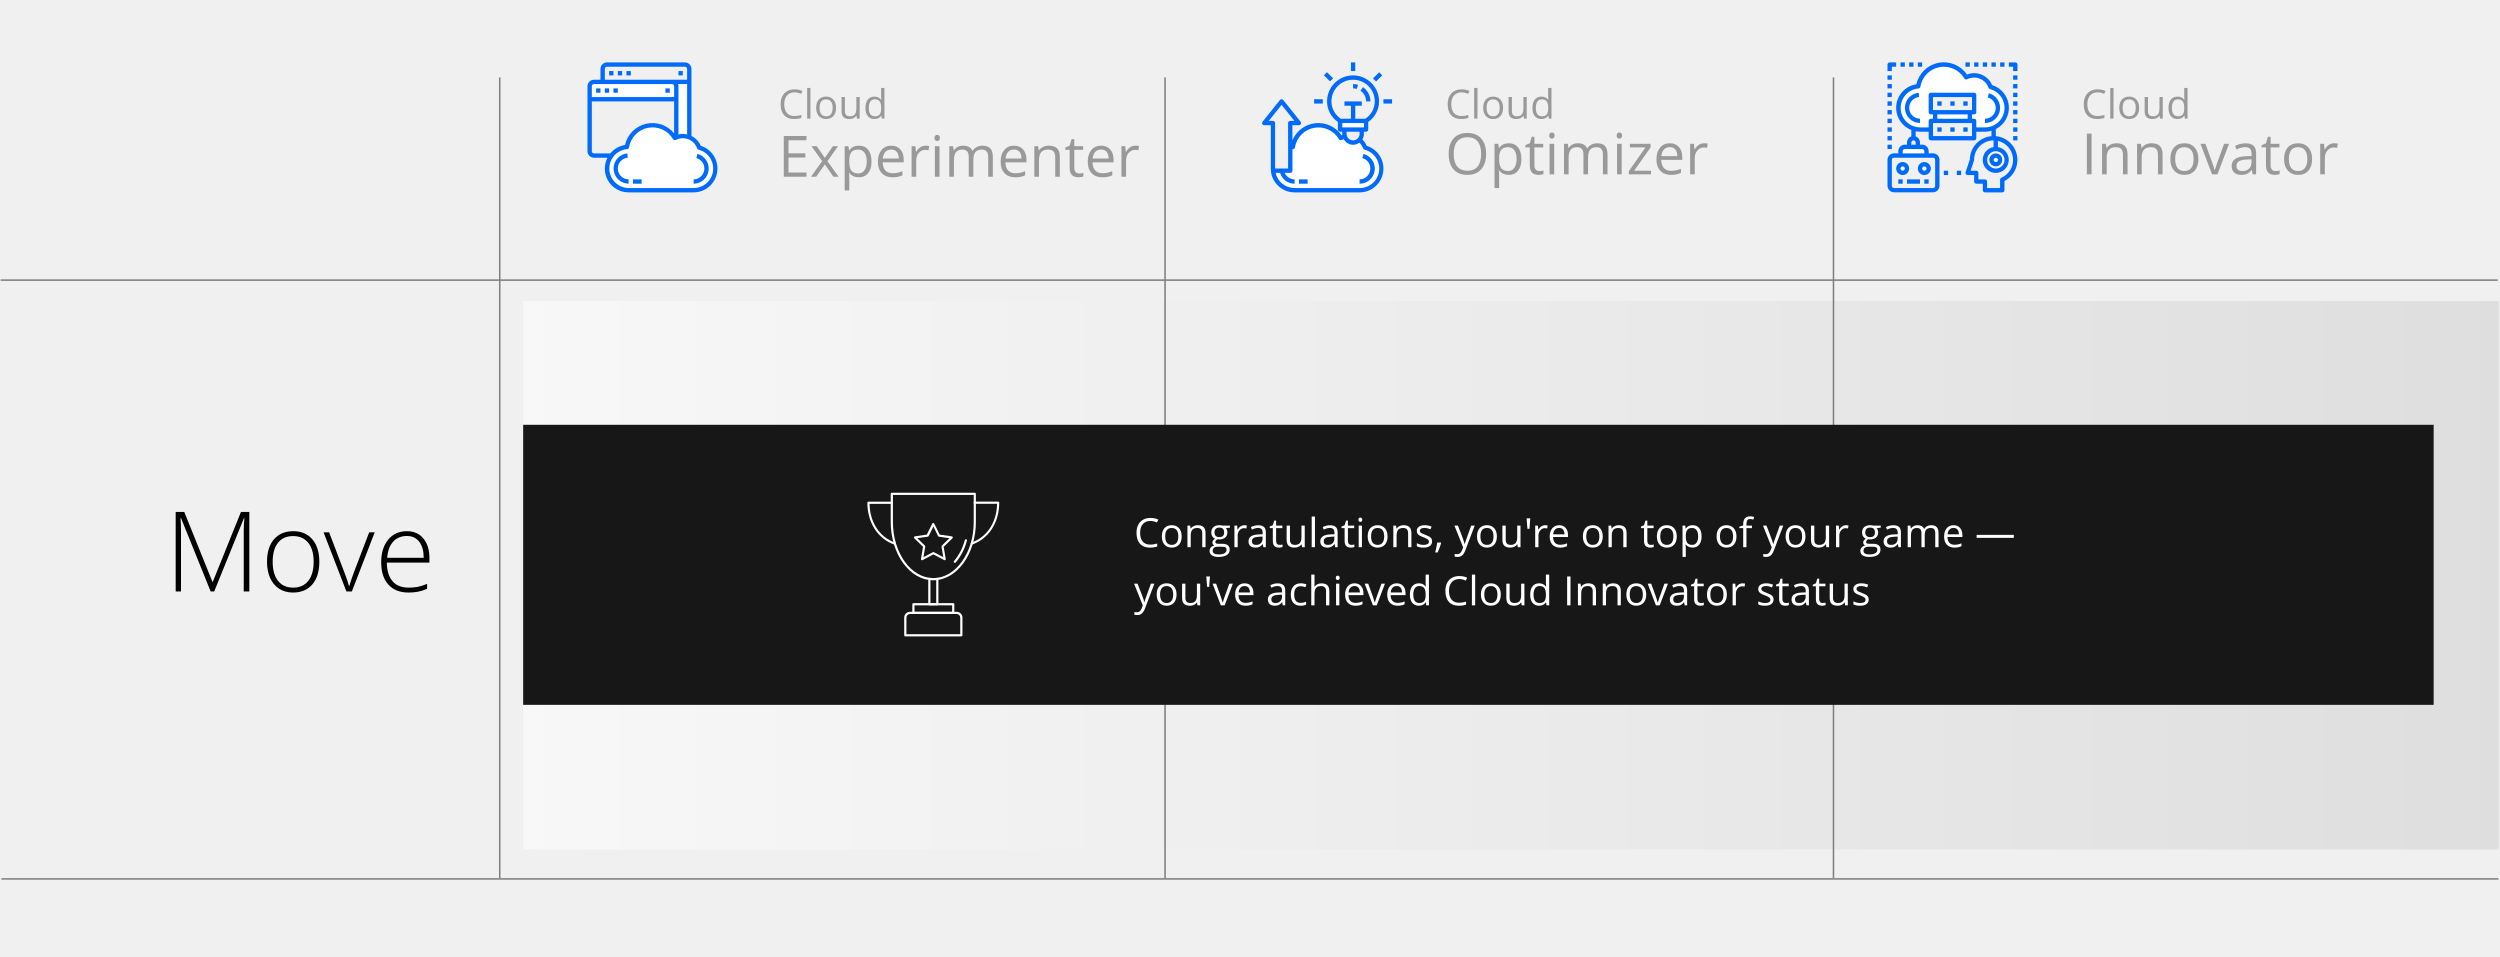
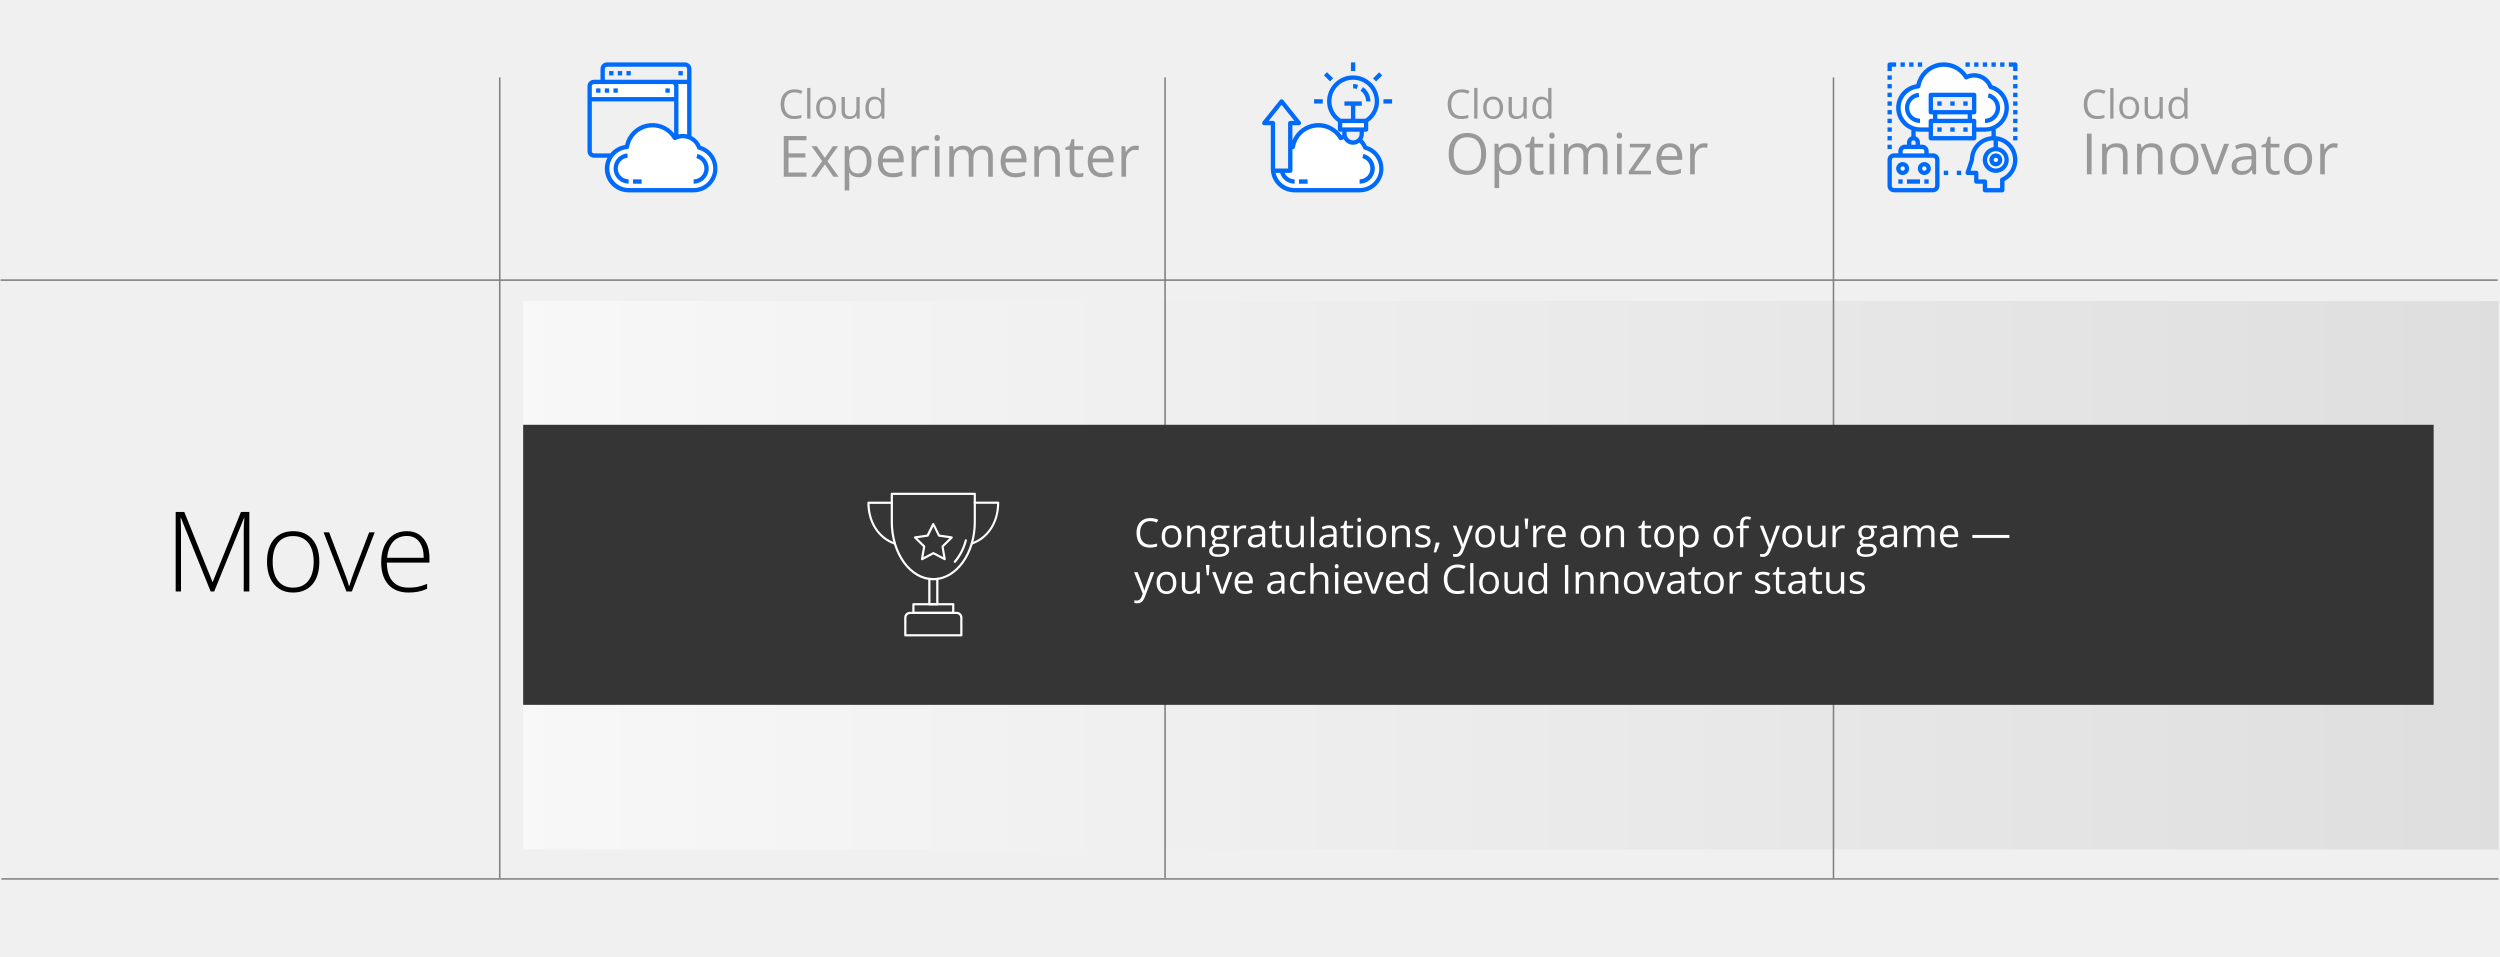
<svg xmlns="http://www.w3.org/2000/svg" id="Layer_1" data-name="Layer 1" viewBox="0 0 1615.75 617.95">
  <defs>
    <linearGradient id="linear-gradient" x1="338.12" y1="371.78" x2="1614.87" y2="371.78" gradientUnits="userSpaceOnUse">
      <stop offset="0" stop-color="#fff" />
      <stop offset="1" stop-color="#ccc" />
    </linearGradient>
  </defs>
  <line x1="322.98" y1="50.04" x2="322.98" y2="567.54" style="fill: none;stroke: gray;stroke-miterlimit: 10" />
-   <rect x="338.12" y="194.54" width="1276.75" height="354.47" style="opacity: 0.5;fill: url(#linear-gradient)" />
+   <rect x="338.12" y="194.54" width="1276.75" height="354.48" style="opacity: 0.5;fill: url(#linear-gradient)" />
  <line x1="752.98" y1="50.04" x2="752.98" y2="567.54" style="fill: none;stroke: gray;stroke-miterlimit: 10" />
  <line x1="1184.98" y1="50.04" x2="1184.98" y2="567.54" style="fill: none;stroke: gray;stroke-miterlimit: 10" />
-   <rect x="338.12" y="274.54" width="1234.75" height="181" style="fill: #171717" />
-   <text transform="translate(732.93 353.67)" style="font-size: 26.132px;fill: #fff;font-family: OpenSans, Open Sans">Congratulations, you're on top of your game —<tspan x="0" y="37.56">you've achieved Cloud Innovator status</tspan>
+   <rect x="338.12" y="274.54" width="1234.75" height="181" style="fill: #353535" />
+   <text transform="translate(732.93 353.67)" style="font-size: 26px;fill: #fff;font-family: OpenSans, Open Sans">Congratulations, you're on top of your game —<tspan x="0" y="30">you've achieved Cloud Innovator status</tspan>
  </text>
  <line x1="0.37" y1="181.04" x2="1614.27" y2="181.04" style="fill: none;stroke: gray;stroke-miterlimit: 10" />
  <text transform="translate(502.93 76.67)" style="font-size: 26.132px;fill: #999;font-family: OpenSans, Open Sans">Cloud<tspan style="font-size: 36.854px;fill!: #000">
      <tspan x="0" y="37.56">Experimenter</tspan>
    </tspan>
  </text>
  <text transform="translate(934.03 76.67)" style="font-size: 26.132px;fill: #999;font-family: OpenSans, Open Sans">Cloud<tspan style="font-size: 36.854px;fill!: #000">
      <tspan x="0" y="36">Optimizer</tspan>
    </tspan>
  </text>
  <text transform="translate(1345.12 76.67)" style="font-size: 26.132px;fill: #999;font-family: OpenSans, Open Sans">Cloud<tspan style="font-size: 36.854px;fill!: #000">
      <tspan x="0" y="36">Innovator</tspan>
    </tspan>
  </text>
  <text transform="translate(106.26 382.26)" style="font-size: 72px;font-family: OpenSans-Light, Open Sans;font-weight: 300">Move</text>
  <line x1="0.91" y1="568.04" x2="1614.8" y2="568.04" style="fill: none;stroke: gray;stroke-miterlimit: 10" />
  <g id="Share_cloud_cloud_computing_human_robot" data-name="Share cloud cloud computing human robot">
    <circle cx="1289.89" cy="103.33" r="7" style="fill: #fff" />
    <path d="M1236.69,83.08a14,14,0,0,0,4.2.65h7v-5.6h28v5.6h7a13.83,13.83,0,0,0,5.6-1.18,14,14,0,0,0-2-26.35,11.18,11.18,0,0,0-14.26-6.84,9.78,9.78,0,0,0-1.45.63,16.78,16.78,0,0,0-31,5.79,14,14,0,0,0-3,27.3Zm11.2-21.75h28v11.2h-28Z" style="fill: #fff" />
    <circle cx="1243.69" cy="108.93" r="2.8" style="fill: #fff" />
    <path d="M1245.09,97.73a2.8,2.8,0,0,0-2.8-2.8h-11.2a2.81,2.81,0,0,0-2.8,2.8v2.8h16.8Z" style="fill: #fff" />
    <circle cx="1229.69" cy="108.93" r="2.8" style="fill: #fff" />
    <path d="M1289.89,107.53a4.2,4.2,0,1,0-4.2-4.2A4.2,4.2,0,0,0,1289.89,107.53Zm0-5.6a1.4,1.4,0,1,1-1.4,1.4A1.39,1.39,0,0,1,1289.89,101.93Z" style="fill: #006afb" />
    <path d="M1289.89,88V83.43A15.38,15.38,0,0,0,1287.5,55a12.58,12.58,0,0,0-16.23-6.83,18.18,18.18,0,0,0-32.72,6.3,15.39,15.39,0,0,0-3.26,29.55v4.12a4.21,4.21,0,0,0-2.8,3.95v1.4h-1.4a4.21,4.21,0,0,0-4.2,4.2v1.4h-2.8a4.21,4.21,0,0,0-4.2,4.2v16.8a4.23,4.23,0,0,0,4.2,4.2h25.2a4.21,4.21,0,0,0,4.2-4.2v-16.8a4.2,4.2,0,0,0-4.2-4.2h-2.8v-1.4a4.2,4.2,0,0,0-4.2-4.2h-1.4v-1.4a4.21,4.21,0,0,0-2.8-3.95V84.86a16.49,16.49,0,0,0,2.8.27h5.6v4.2a1.4,1.4,0,0,0,1.4,1.4h28a1.4,1.4,0,0,0,1.4-1.4v-4.2h5.6a14.92,14.92,0,0,0,4.2-.61V88a15.42,15.42,0,0,0-14,15.09l-2.73,8.19a1.42,1.42,0,0,0,1.33,1.85h4.2v4.2a1.4,1.4,0,0,0,1.4,1.4h4.2v4.2a1.4,1.4,0,0,0,1.4,1.4h11.2a1.4,1.4,0,0,0,1.4-1.4V117a15.38,15.38,0,0,0-5.6-29Zm-54.6,4.13a1.4,1.4,0,1,1,2.8,0v1.4h-2.8Zm14,9.8a1.39,1.39,0,0,1,1.4,1.4v16.8a1.4,1.4,0,0,1-1.4,1.4h-25.2a1.4,1.4,0,0,1-1.4-1.4v-16.8a1.4,1.4,0,0,1,1.4-1.4Zm-7-5.6a1.39,1.39,0,0,1,1.4,1.4v1.4h-14v-1.4a1.4,1.4,0,0,1,1.4-1.4Zm32.2-8.4h-25.2v-8.4h25.2Zm-25.2-16.8v-8.4h25.2v8.4Zm22.4,2.8v2.8h-19.6v-2.8Zm11.2,8.4h-5.6v-4.2a1.39,1.39,0,0,0-1.4-1.4h-1.4v-2.8h1.4a1.4,1.4,0,0,0,1.4-1.4V61.33a1.39,1.39,0,0,0-1.4-1.4h-28a1.4,1.4,0,0,0-1.4,1.4v11.2a1.4,1.4,0,0,0,1.4,1.4h1.4v2.8h-1.4a1.4,1.4,0,0,0-1.4,1.4v4.2h-5.6a12.6,12.6,0,0,1-1-25.15,1.39,1.39,0,0,0,1.26-1.17,15.38,15.38,0,0,1,28.42-5.31,1.39,1.39,0,0,0,1.84.53,9.8,9.8,0,0,1,13.74,5.43,1.4,1.4,0,0,0,1,.89,12.6,12.6,0,0,1-3.19,24.78Zm12.6,21a5.6,5.6,0,1,1-5.6-5.6A5.6,5.6,0,0,1,1295.49,103.33Zm-2,11.55a1.42,1.42,0,0,0-.84,1.27v5.38h-8.4v-4.2a1.39,1.39,0,0,0-1.4-1.4h-4.2v-4.2a1.39,1.39,0,0,0-1.4-1.4h-3.65l2.18-6.56a1.31,1.31,0,0,0,.07-.44,12.62,12.62,0,0,1,12.6-12.6v4.32a8.41,8.41,0,1,0,2.8,0v-4a12.6,12.6,0,0,1,2.24,23.83Z" style="fill: #006afb" />
    <path d="M1229.69,113.13a4.2,4.2,0,1,0-4.2-4.2A4.2,4.2,0,0,0,1229.69,113.13Zm0-5.6a1.4,1.4,0,1,1-1.4,1.4A1.39,1.39,0,0,1,1229.69,107.53Z" style="fill: #006afb" />
    <path d="M1243.69,113.13a4.2,4.2,0,1,0-4.2-4.2A4.2,4.2,0,0,0,1243.69,113.13Zm0-5.6a1.4,1.4,0,1,1-1.4,1.4A1.39,1.39,0,0,1,1243.69,107.53Z" style="fill: #006afb" />
    <rect x="1232.49" y="115.93" width="8.4" height="2.8" style="fill: #006afb" />
    <rect x="1226.89" y="115.93" width="2.8" height="2.8" style="fill: #006afb" />
    <rect x="1243.69" y="115.93" width="2.8" height="2.8" style="fill: #006afb" />
    <rect x="1256.29" y="110.33" width="2.8" height="2.8" style="fill: #006afb" />
    <rect x="1264.69" y="110.33" width="2.8" height="2.8" style="fill: #006afb" />
    <path d="M1285.38,60.26l-.71,2.71a7,7,0,0,1-1.78,13.76v2.8a9.8,9.8,0,0,0,2.49-19.27Z" style="fill: #006afb" />
    <path d="M1233.89,69.73a7,7,0,0,1,6.42-7l-.23-2.79a9.8,9.8,0,0,0,.81,19.56v-2.8A7,7,0,0,1,1233.89,69.73Z" style="fill: #006afb" />
    <rect x="1252.09" y="65.53" width="2.8" height="2.8" style="fill: #006afb" />
    <rect x="1260.49" y="65.53" width="2.8" height="2.8" style="fill: #006afb" />
    <rect x="1268.89" y="65.53" width="2.8" height="2.8" style="fill: #006afb" />
    <rect x="1252.09" y="82.33" width="2.8" height="2.8" style="fill: #006afb" />
    <rect x="1260.49" y="82.33" width="2.8" height="2.8" style="fill: #006afb" />
    <rect x="1268.89" y="82.33" width="2.8" height="2.8" style="fill: #006afb" />
    <rect x="1239.49" y="40.33" width="2.8" height="2.8" style="fill: #006afb" />
    <rect x="1233.89" y="40.33" width="2.8" height="2.8" style="fill: #006afb" />
    <rect x="1228.29" y="40.33" width="2.8" height="2.8" style="fill: #006afb" />
    <path d="M1222.69,43.13h2.8v-2.8h-4.2a1.4,1.4,0,0,0-1.4,1.4v4.2h2.8Z" style="fill: #006afb" />
    <rect x="1219.89" y="48.73" width="2.8" height="2.8" style="fill: #006afb" />
    <rect x="1219.89" y="54.33" width="2.8" height="2.8" style="fill: #006afb" />
    <rect x="1219.89" y="59.93" width="2.8" height="2.8" style="fill: #006afb" />
    <rect x="1219.89" y="65.53" width="2.8" height="2.8" style="fill: #006afb" />
    <rect x="1219.89" y="71.13" width="2.8" height="2.8" style="fill: #006afb" />
    <rect x="1219.89" y="76.73" width="2.8" height="2.8" style="fill: #006afb" />
    <rect x="1219.89" y="82.33" width="2.8" height="2.8" style="fill: #006afb" />
    <rect x="1219.89" y="87.93" width="2.8" height="2.8" style="fill: #006afb" />
    <rect x="1219.89" y="93.53" width="2.8" height="2.8" style="fill: #006afb" />
    <rect x="1281.49" y="40.33" width="2.8" height="2.8" style="fill: #006afb" />
    <rect x="1287.09" y="40.33" width="2.8" height="2.8" style="fill: #006afb" />
    <rect x="1292.69" y="40.33" width="2.8" height="2.8" style="fill: #006afb" />
    <path d="M1302.49,40.33h-4.2v2.8h2.8v2.8h2.8v-4.2A1.39,1.39,0,0,0,1302.49,40.33Z" style="fill: #006afb" />
    <rect x="1301.09" y="48.73" width="2.8" height="2.8" style="fill: #006afb" />
    <rect x="1301.09" y="54.33" width="2.8" height="2.8" style="fill: #006afb" />
    <rect x="1301.09" y="59.93" width="2.8" height="2.8" style="fill: #006afb" />
    <rect x="1301.09" y="65.53" width="2.8" height="2.8" style="fill: #006afb" />
    <rect x="1301.09" y="71.13" width="2.8" height="2.8" style="fill: #006afb" />
    <rect x="1301.09" y="76.73" width="2.8" height="2.8" style="fill: #006afb" />
    <rect x="1301.09" y="82.33" width="2.8" height="2.8" style="fill: #006afb" />
    <rect x="1301.09" y="87.93" width="2.8" height="2.8" style="fill: #006afb" />
    <rect x="1275.89" y="40.33" width="2.8" height="2.8" style="fill: #006afb" />
    <rect x="1270.29" y="40.33" width="2.8" height="2.8" style="fill: #006afb" />
  </g>
  <g id="Browser_web_cloud_computing_cloud_website" data-name="Browser web cloud computing cloud website">
    <path d="M451.84,95.4a11.29,11.29,0,0,0-6.36-6.66V52.93h-61.6a2.81,2.81,0,0,0-2.8,2.8v8.4h56V88.75c-.32.13-.64.28-.95.44a16.78,16.78,0,0,0-31,5.79,14,14,0,0,0,1.16,28h42a14,14,0,0,0,3.56-27.53Z" style="fill: #fff" />
    <rect x="385.28" y="57.13" width="2.8" height="2.8" style="fill: #006afb" />
    <rect x="390.88" y="57.13" width="2.8" height="2.8" style="fill: #006afb" />
    <rect x="396.48" y="57.13" width="2.8" height="2.8" style="fill: #006afb" />
    <rect x="430.08" y="57.13" width="2.8" height="2.8" style="fill: #006afb" />
    <rect x="393.68" y="45.93" width="2.8" height="2.8" style="fill: #006afb" />
    <rect x="399.28" y="45.93" width="2.8" height="2.8" style="fill: #006afb" />
    <rect x="404.88" y="45.93" width="2.8" height="2.8" style="fill: #006afb" />
    <rect x="438.48" y="45.93" width="2.8" height="2.8" style="fill: #006afb" />
    <path d="M452.89,94.24a12.64,12.64,0,0,0-6-6.37V44.53a4.21,4.21,0,0,0-4.2-4.2h-50.4a4.21,4.21,0,0,0-4.2,4.2v7h-4.2a4.21,4.21,0,0,0-4.2,4.2v42a4.22,4.22,0,0,0,4.2,4.2h8.72a15.34,15.34,0,0,0,13.68,22.4h42a15.4,15.4,0,0,0,4.61-30.09Zm-62-49.71a1.4,1.4,0,0,1,1.4-1.4h50.4a1.4,1.4,0,0,1,1.4,1.4v7h-53.2Zm47.35,9.8h5.85V86.88a11.78,11.78,0,0,0-5.6,0V55.73A4.13,4.13,0,0,0,438.23,54.33Zm-55.75,1.4a1.4,1.4,0,0,1,1.4-1.4h50.4a1.4,1.4,0,0,1,1.4,1.4v7h-53.2Zm1.4,43.4a1.4,1.4,0,0,1-1.4-1.4V65.53h53.2V86.18a18.14,18.14,0,0,0-31.74,7.53,15.42,15.42,0,0,0-9.49,5.42Zm64.4,22.4h-42a12.6,12.6,0,0,1-1-25.15,1.39,1.39,0,0,0,1.26-1.17,15.37,15.37,0,0,1,28.42-5.31,1.4,1.4,0,0,0,1.85.53,9.58,9.58,0,0,1,4.51-1.1,9.79,9.79,0,0,1,9.23,6.53,1.38,1.38,0,0,0,1,.89,12.6,12.6,0,0,1-3.19,24.78Z" style="fill: #006afb" />
    <path d="M450.77,99.46l-.71,2.71a7,7,0,0,1-1.78,13.76v2.8a9.8,9.8,0,0,0,2.49-19.27Z" style="fill: #006afb" />
    <path d="M399.28,108.93a7,7,0,0,1,6.42-7l-.23-2.79a9.8,9.8,0,0,0,.81,19.56v-2.8A7,7,0,0,1,399.28,108.93Z" style="fill: #006afb" />
    <rect x="409.08" y="115.93" width="5.6" height="2.8" style="fill: #006afb" />
  </g>
  <g id="Idea_arrow_cloud_server_creative" data-name="Idea arrow cloud server creative">
    <path d="M836.71,122.93h42a14,14,0,0,0,3.55-27.53,11.29,11.29,0,0,0-3.64-5.08,5.61,5.61,0,0,1-9.45-2.1,11.16,11.16,0,0,0-2.62,1,16.78,16.78,0,0,0-31,5.79,11.24,11.24,0,0,0-1.63.24v15.11H822.78A14,14,0,0,0,836.71,122.93Z" style="fill: #fff" />
    <polygon points="866.11 78.13 866.11 83.73 868.91 83.73 880.11 83.73 882.91 83.73 882.91 78.13 874.51 78.13 866.11 78.13" style="fill: #fff" />
    <path d="M882.91,65.53h2.8a11.26,11.26,0,0,0-4.8-9.2l-1.61,2.3A8.43,8.43,0,0,1,882.91,65.53Z" style="fill: #006afb" />
    <path d="M877.7,54.79a10.8,10.8,0,0,0-3.19-.46v2.8a8.08,8.08,0,0,1,2.39.34Z" style="fill: #006afb" />
    <rect x="873.11" y="40.33" width="2.8" height="5.6" style="fill: #006afb" />
    <rect x="857.27" y="46.89" width="2.8" height="5.6" transform="translate(216.41 621.78) rotate(-45.01)" style="fill: #006afb" />
    <rect x="849.31" y="64.13" width="5.6" height="2.8" style="fill: #006afb" />
    <rect x="894.11" y="64.13" width="5.6" height="2.8" style="fill: #006afb" />
    <rect x="887.55" y="48.29" width="5.6" height="2.8" transform="translate(225.64 644.12) rotate(-45)" style="fill: #006afb" />
    <path d="M883.31,94.25a12.33,12.33,0,0,0-2.83-4.13,7,7,0,0,0,1-3.59v-1.4h1.4a1.4,1.4,0,0,0,1.4-1.4v-4.9a16.15,16.15,0,0,0,7-13.3,16.8,16.8,0,1,0-33.6,0,16.12,16.12,0,0,0,7,13.3v4.9a1.4,1.4,0,0,0,1.4,1.4h1.4v1.4a5.88,5.88,0,0,0,.07.71l-.51.17a18.17,18.17,0,0,0-31.76,3.32v-9.8h4.2a1.45,1.45,0,0,0,1.26-.8,1.38,1.38,0,0,0-.17-1.47l-11.2-14a1.43,1.43,0,0,0-2-.16s-.11.1-.16.16l-11.2,14a1.38,1.38,0,0,0-.16,1.47,1.42,1.42,0,0,0,1.26.8h4.2v28c0,.51,0,1,.07,1.54a15.35,15.35,0,0,0,15.33,13.86h42a15.39,15.39,0,0,0,4.6-30.08ZM866.57,76.73a13.45,13.45,0,0,1-6.06-11.2,14,14,0,1,1,28,0,13.46,13.46,0,0,1-6.07,11.2h-6.53v-8.4h4.2v-2.8h-11.2v2.8h4.2v8.4Zm.94,5.6v-2.8h14v2.8Zm11.2,2.8v1.4a4.2,4.2,0,0,1-8.4,0v-1.4Zm-56-7H820l8.29-10.36,8.28,10.36h-2.68a1.39,1.39,0,0,0-1.4,1.4v29.4h-8.4V79.53A1.4,1.4,0,0,0,822.71,78.13Zm56,43.4h-42a12.55,12.55,0,0,1-12.28-9.8h2.9a9.74,9.74,0,0,0,9.38,7v-2.8a7,7,0,0,1-6.39-4.2h3.59a1.4,1.4,0,0,0,1.4-1.4V96.42l.35,0a1.41,1.41,0,0,0,1.27-1.17,15.37,15.37,0,0,1,28.42-5.31,1.4,1.4,0,0,0,1.83.53c.41-.2.82-.37,1.24-.53a6.9,6.9,0,0,0,9.36,2.79,5.55,5.55,0,0,0,.81-.51A10,10,0,0,1,881,95.86a1.4,1.4,0,0,0,1,.9,12.59,12.59,0,0,1-3.2,24.77Z" style="fill: #006afb" />
    <path d="M881.19,99.46l-.71,2.71a7,7,0,0,1-1.77,13.76v2.8a9.79,9.79,0,0,0,2.48-19.27Z" style="fill: #006afb" />
    <rect x="839.51" y="115.93" width="5.6" height="2.8" style="fill: #006afb" />
  </g>
  <g>
    <path d="M585.81,409.87H620.6V399.14a2.31,2.31,0,0,0-2.31-2.31H588.13a2.3,2.3,0,0,0-2.31,2.31Zm35.5,1.43H585.1a.71.71,0,0,1-.71-.71V399.14a3.73,3.73,0,0,1,3.74-3.74h30.16a3.73,3.73,0,0,1,3.74,3.74v11.45a.71.71,0,0,1-.72.71Z" style="fill: #fff" />
    <path d="M591.05,395.4h24.31v-4.16H591.05Zm25,1.43H590.34a.71.71,0,0,1-.71-.72v-5.58a.71.71,0,0,1,.71-.72h25.74a.71.71,0,0,1,.71.72v5.58a.71.71,0,0,1-.71.72Z" style="fill: #fff" />
    <path d="M605.78,391.24h-5.15a.71.71,0,0,1-.71-.72V374.17a.72.72,0,1,1,1.43,0v15.64h3.72V374.17a.72.72,0,1,1,1.43,0v16.35a.71.71,0,0,1-.71.72Z" style="fill: #fff" />
    <path d="M577.1,319.87v17.52c0,20,11.71,36.23,26.11,36.23s26.11-16.25,26.11-36.23V319.87Zm26.11,55.18c-15.19,0-27.54-16.89-27.54-37.66V319.16a.71.71,0,0,1,.71-.72H630a.71.71,0,0,1,.71.72v18.23c0,20.77-12.35,37.66-27.54,37.66Z" style="fill: #fff" />
    <path d="M578.34,352a.93.93,0,0,1-.23,0c-10.66-3.59-17.54-14.21-17.54-27.07a.71.71,0,0,1,.72-.71h15.09a.72.72,0,1,1,0,1.43H562c.24,12.09,6.53,21.62,16.55,25a.7.7,0,0,1,.45.9.71.71,0,0,1-.67.49Z" style="fill: #fff" />
    <path d="M628.08,352a.72.72,0,0,1-.68-.49.73.73,0,0,1,.45-.91c10-3.37,16.32-12.91,16.56-25H630a.72.72,0,1,1,0-1.43h15.09a.71.71,0,0,1,.72.71c0,12.86-6.89,23.48-17.54,27.07l-.23,0Z" style="fill: #fff" />
    <path d="M617.1,363.8a.69.69,0,0,1-.47-.18.7.7,0,0,1-.07-1,34,34,0,0,0,7-13.65.72.72,0,0,1,1.38.38,35.41,35.41,0,0,1-7.29,14.21.71.71,0,0,1-.53.24Z" style="fill: #fff" />
    <path d="M603.21,356.79a.67.67,0,0,1,.33.08l6.09,3.2-1.16-6.78a.73.73,0,0,1,.21-.64l4.93-4.8-6.82-1a.69.69,0,0,1-.53-.39l-3-6.17-3.05,6.17a.69.69,0,0,1-.54.39l-6.81,1,4.93,4.8a.73.73,0,0,1,.21.64l-1.17,6.78,6.1-3.2A.64.64,0,0,1,603.21,356.79Zm7.37,5.3a.76.76,0,0,1-.33-.08l-7-3.7-7,3.7a.7.7,0,0,1-.75-.05.73.73,0,0,1-.29-.7l1.35-7.84-5.7-5.56a.73.73,0,0,1-.18-.73.72.72,0,0,1,.58-.48L599,345.5l3.52-7.13a.74.74,0,0,1,1.28,0l3.52,7.13,7.87,1.15a.72.72,0,0,1,.58.48.69.69,0,0,1-.18.73l-5.7,5.56,1.35,7.84a.71.71,0,0,1-.29.7.65.65,0,0,1-.41.13Z" style="fill: #fff" />
  </g>
</svg>
